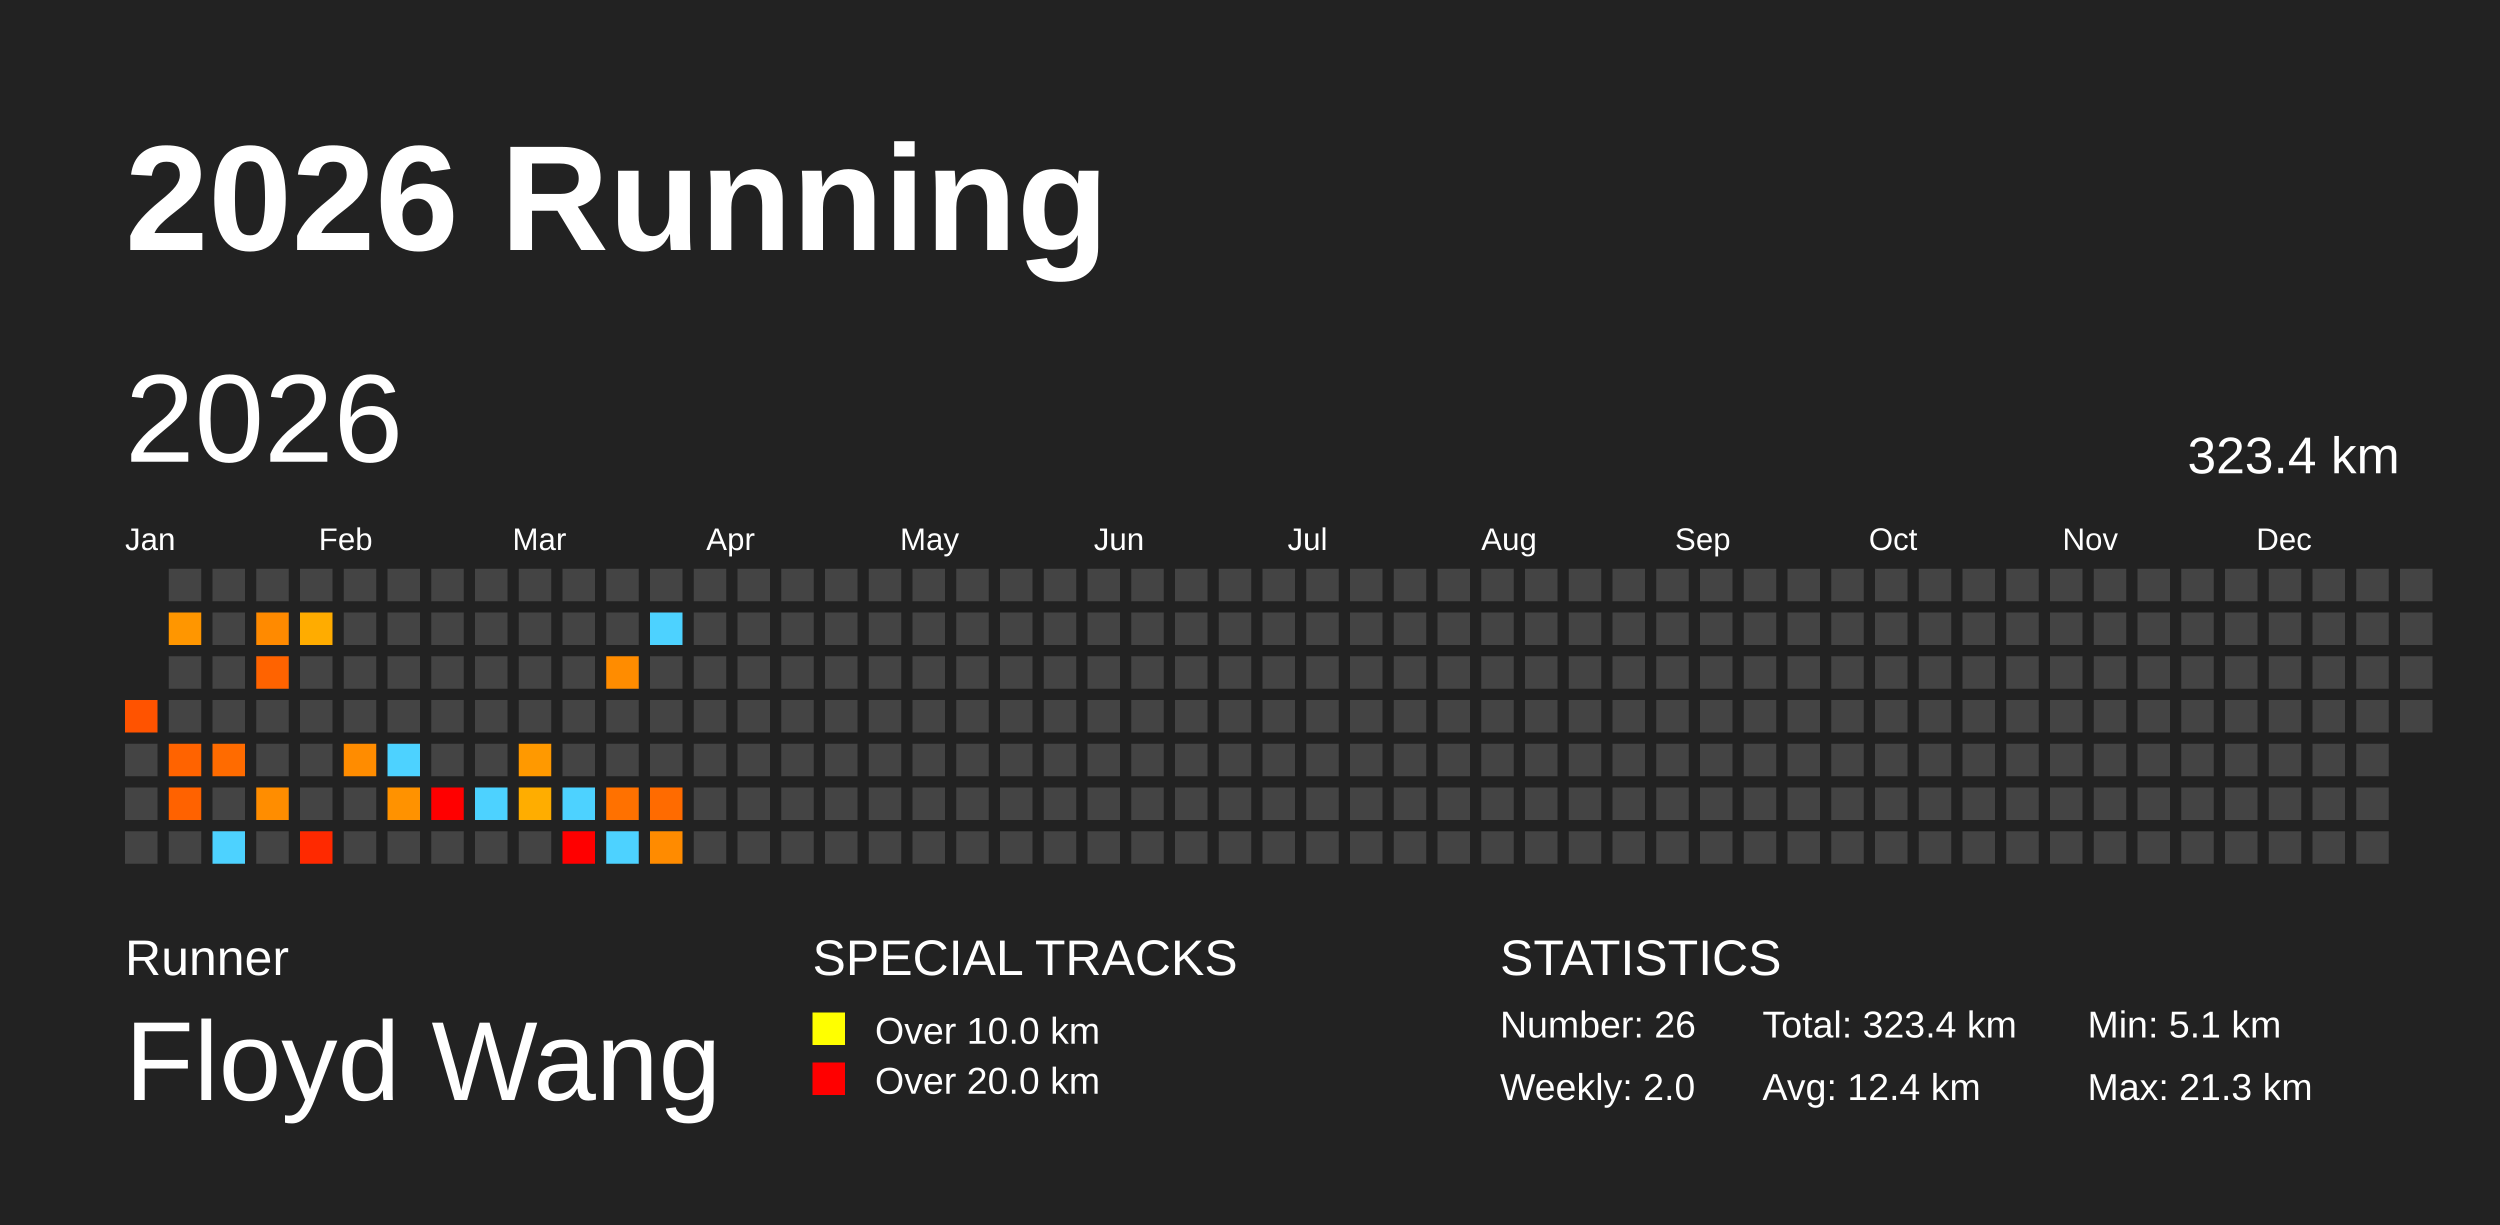
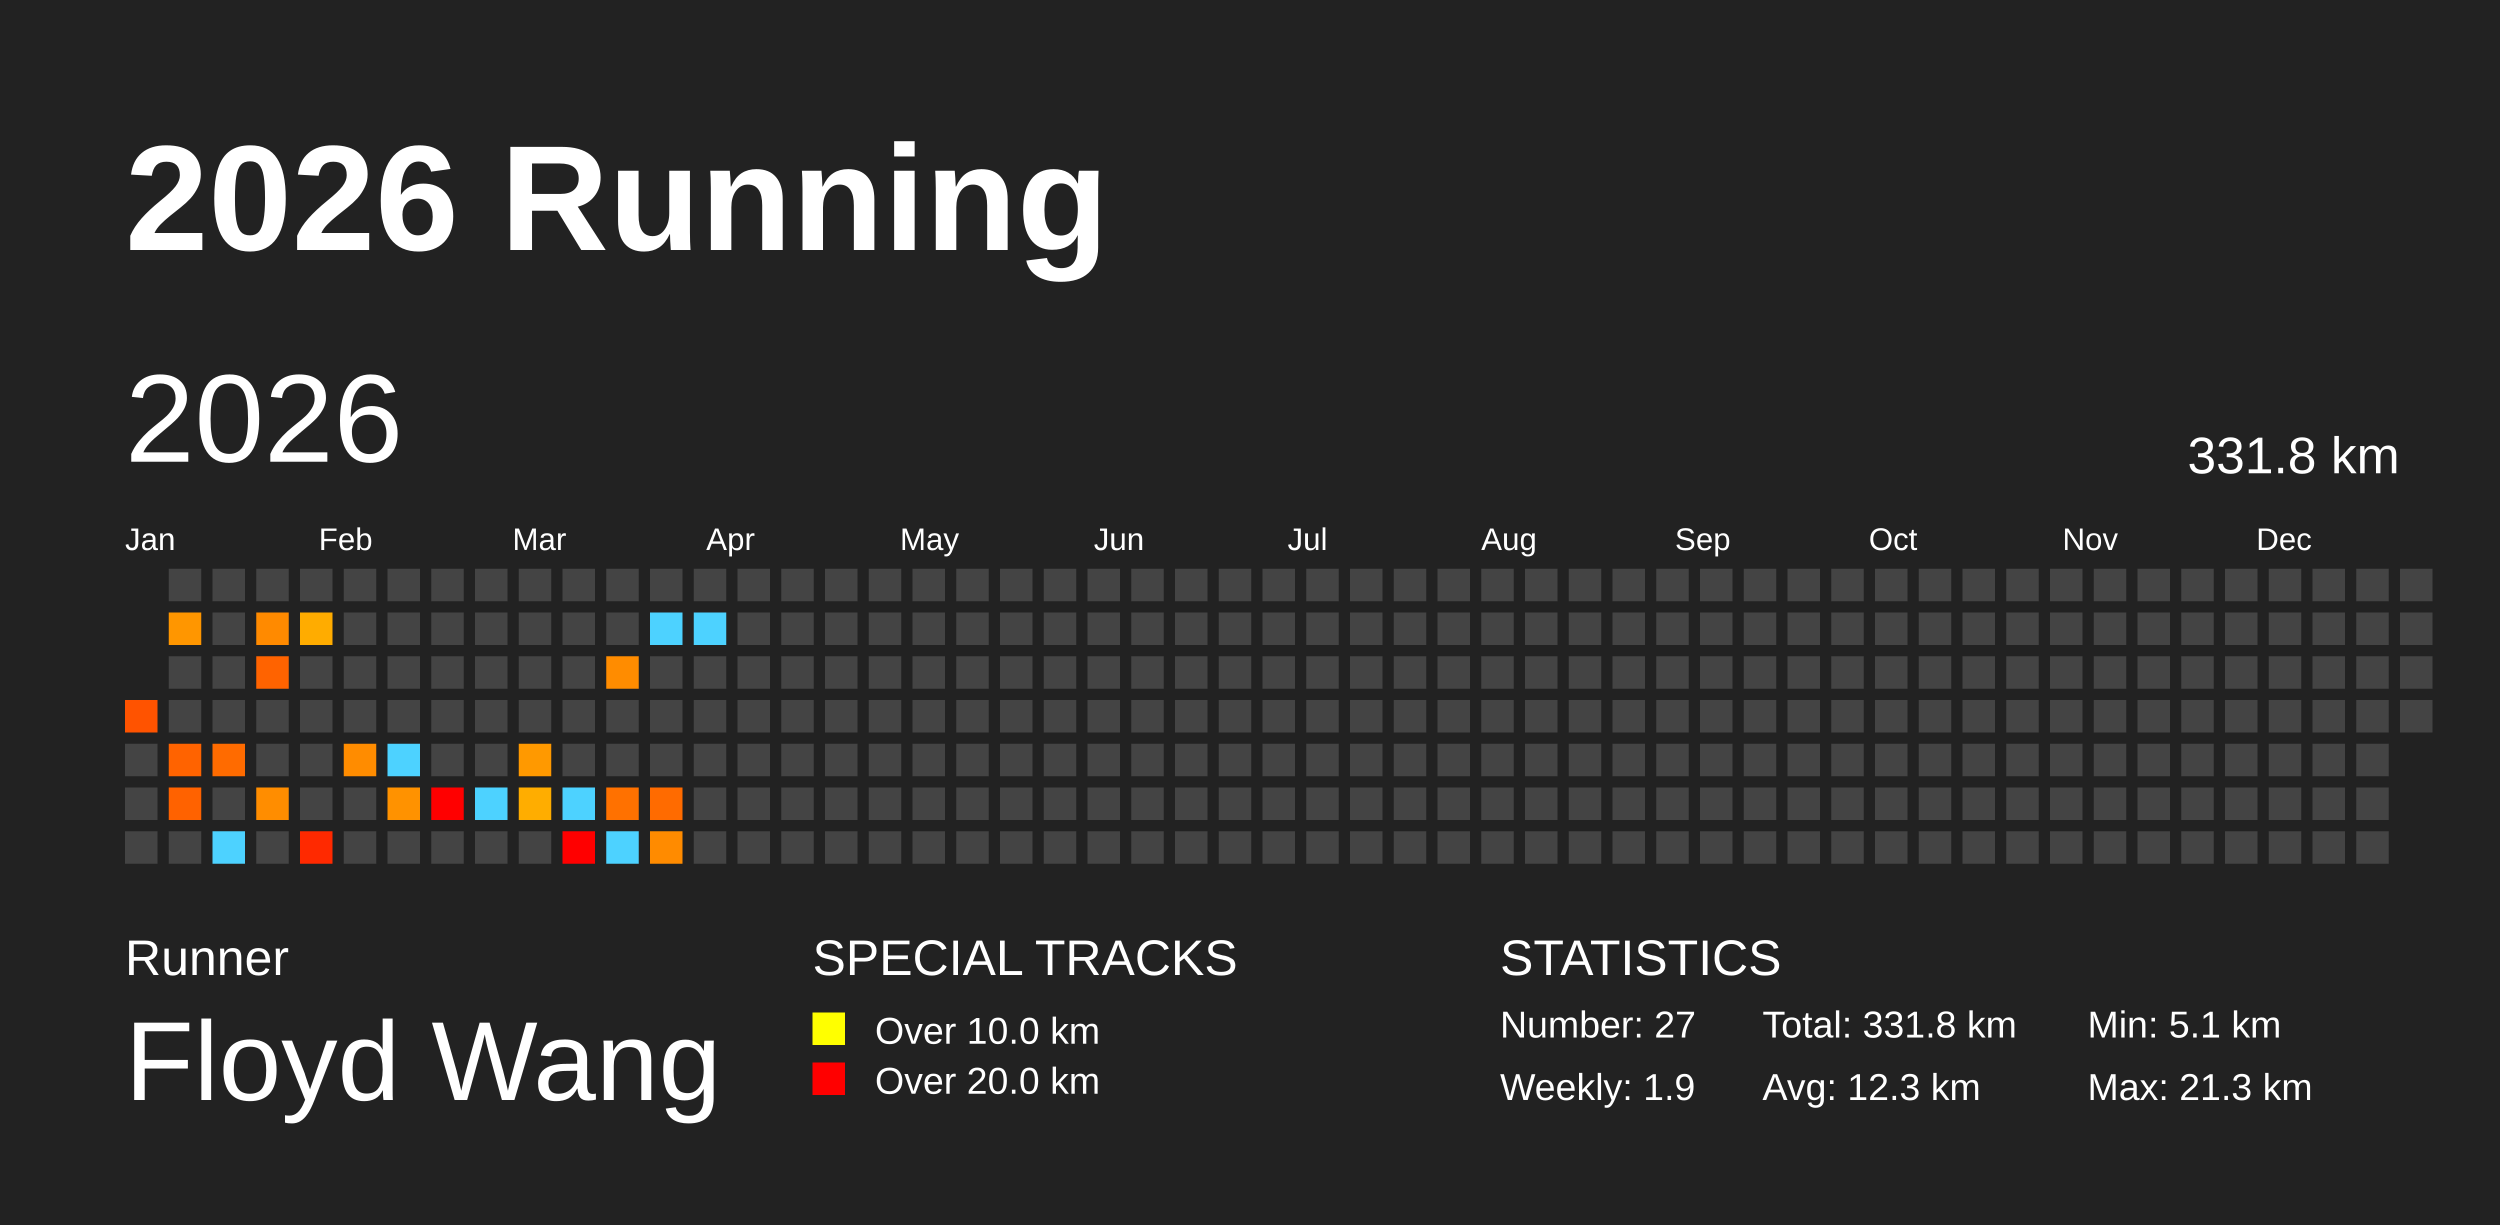
<svg xmlns="http://www.w3.org/2000/svg" baseProfile="full" height="98mm" version="1.1" viewBox="0,0,200,98" width="200mm">
  <defs />
  <rect fill="#222222" height="98" width="200" x="0" y="0" />
  <text fill="#FFFFFF" style="font-size:12px; font-family:Arial; font-weight:bold;" x="10" y="20">2026 Running</text>
  <text fill="#FFFFFF" style="font-size:4px; font-family:Arial" x="10" y="78">Runner</text>
  <text fill="#FFFFFF" style="font-size:9px; font-family:Arial" x="10" y="88">Floyd Wang</text>
  <text fill="#FFFFFF" style="font-size:4px; font-family:Arial" x="65" y="78">SPECIAL TRACKS</text>
  <rect fill="yellow" height="2.6" width="2.6" x="65" y="81" />
  <text fill="#FFFFFF" style="font-size:3px; font-family:Arial" x="70" y="83.5">Over 10.0 km</text>
  <rect fill="red" height="2.6" width="2.6" x="65" y="85" />
  <text fill="#FFFFFF" style="font-size:3px; font-family:Arial" x="70" y="87.5">Over 20.0 km</text>
  <text fill="#FFFFFF" style="font-size:4px; font-family:Arial" x="120" y="78">STATISTICS</text>
-   <text fill="#FFFFFF" style="font-size:3px; font-family:Arial" x="120" y="83">Number: 26</text>
-   <text fill="#FFFFFF" style="font-size:3px; font-family:Arial" x="120" y="88">Weekly: 2.0</text>
-   <text fill="#FFFFFF" style="font-size:3px; font-family:Arial" x="141" y="83">Total: 323.4 km</text>
-   <text fill="#FFFFFF" style="font-size:3px; font-family:Arial" x="141" y="88">Avg: 12.4 km</text>
+   <text fill="#FFFFFF" style="font-size:3px; font-family:Arial" x="120" y="83">Number: 27</text>
+   <text fill="#FFFFFF" style="font-size:3px; font-family:Arial" x="120" y="88">Weekly: 1.9</text>
+   <text fill="#FFFFFF" style="font-size:3px; font-family:Arial" x="141" y="83">Total: 331.8 km</text>
+   <text fill="#FFFFFF" style="font-size:3px; font-family:Arial" x="141" y="88">Avg: 12.3 km</text>
  <text fill="#FFFFFF" style="font-size:3px; font-family:Arial" x="167" y="83">Min: 5.1 km</text>
  <text fill="#FFFFFF" style="font-size:3px; font-family:Arial" x="167" y="88">Max: 21.3 km</text>
  <text dominant-baseline="hanging" fill="#FFFFFF" style="font-size:10.0px; font-family:Arial;" x="10" y="30">2026</text>
-   <text dominant-baseline="hanging" fill="#FFFFFF" style="font-size:4.125px; font-family:Arial;" x="175" y="35">323.4 km</text>
+   <text dominant-baseline="hanging" fill="#FFFFFF" style="font-size:4.125px; font-family:Arial;" x="175" y="35">331.8 km</text>
  <text fill="#FFFFFF" style="font-size:2.5px; font-family:Arial" x="10.0" y="44">Jan</text>
  <text fill="#FFFFFF" style="font-size:2.5px; font-family:Arial" x="25.5" y="44">Feb</text>
  <text fill="#FFFFFF" style="font-size:2.5px; font-family:Arial" x="41.0" y="44">Mar</text>
  <text fill="#FFFFFF" style="font-size:2.5px; font-family:Arial" x="56.5" y="44">Apr</text>
  <text fill="#FFFFFF" style="font-size:2.5px; font-family:Arial" x="72.0" y="44">May</text>
  <text fill="#FFFFFF" style="font-size:2.5px; font-family:Arial" x="87.5" y="44">Jun</text>
  <text fill="#FFFFFF" style="font-size:2.5px; font-family:Arial" x="103.0" y="44">Jul</text>
  <text fill="#FFFFFF" style="font-size:2.5px; font-family:Arial" x="118.5" y="44">Aug</text>
  <text fill="#FFFFFF" style="font-size:2.5px; font-family:Arial" x="134.0" y="44">Sep</text>
  <text fill="#FFFFFF" style="font-size:2.5px; font-family:Arial" x="149.5" y="44">Oct</text>
  <text fill="#FFFFFF" style="font-size:2.5px; font-family:Arial" x="165.0" y="44">Nov</text>
  <text fill="#FFFFFF" style="font-size:2.5px; font-family:Arial" x="180.5" y="44">Dec</text>
  <rect fill="#ff5300" height="2.6" width="2.6" x="10.0" y="56.0" />
  <rect fill="#444444" height="2.6" width="2.6" x="10.0" y="59.5" />
  <rect fill="#444444" height="2.6" width="2.6" x="10.0" y="63.0" />
  <rect fill="#444444" height="2.6" width="2.6" x="10.0" y="66.5" />
  <rect fill="#444444" height="2.6" width="2.6" x="13.5" y="45.5" />
  <rect fill="#ff9600" height="2.6" width="2.6" x="13.5" y="49.0" />
  <rect fill="#444444" height="2.6" width="2.6" x="13.5" y="52.5" />
  <rect fill="#444444" height="2.6" width="2.6" x="13.5" y="56.0" />
  <rect fill="#ff6300" height="2.6" width="2.6" x="13.5" y="59.5" />
  <rect fill="#ff6200" height="2.6" width="2.6" x="13.5" y="63.0" />
  <rect fill="#444444" height="2.6" width="2.6" x="13.5" y="66.5" />
  <rect fill="#444444" height="2.6" width="2.6" x="17.0" y="45.5" />
  <rect fill="#444444" height="2.6" width="2.6" x="17.0" y="49.0" />
  <rect fill="#444444" height="2.6" width="2.6" x="17.0" y="52.5" />
  <rect fill="#444444" height="2.6" width="2.6" x="17.0" y="56.0" />
  <rect fill="#ff6b00" height="2.6" width="2.6" x="17.0" y="59.5" />
  <rect fill="#444444" height="2.6" width="2.6" x="17.0" y="63.0" />
  <rect fill="#4dd2ff" height="2.6" width="2.6" x="17.0" y="66.5" />
  <rect fill="#444444" height="2.6" width="2.6" x="20.5" y="45.5" />
  <rect fill="#ff8a00" height="2.6" width="2.6" x="20.5" y="49.0" />
  <rect fill="#ff6300" height="2.6" width="2.6" x="20.5" y="52.5" />
  <rect fill="#444444" height="2.6" width="2.6" x="20.5" y="56.0" />
  <rect fill="#444444" height="2.6" width="2.6" x="20.5" y="59.5" />
  <rect fill="#ff8d00" height="2.6" width="2.6" x="20.5" y="63.0" />
  <rect fill="#444444" height="2.6" width="2.6" x="20.5" y="66.5" />
  <rect fill="#444444" height="2.6" width="2.6" x="24.0" y="45.5" />
  <rect fill="#ffac00" height="2.6" width="2.6" x="24.0" y="49.0" />
  <rect fill="#444444" height="2.6" width="2.6" x="24.0" y="52.5" />
  <rect fill="#444444" height="2.6" width="2.6" x="24.0" y="56.0" />
  <rect fill="#444444" height="2.6" width="2.6" x="24.0" y="59.5" />
  <rect fill="#444444" height="2.6" width="2.6" x="24.0" y="63.0" />
  <rect fill="#ff2900" height="2.6" width="2.6" x="24.0" y="66.5" />
  <rect fill="#444444" height="2.6" width="2.6" x="27.5" y="45.5" />
  <rect fill="#444444" height="2.6" width="2.6" x="27.5" y="49.0" />
  <rect fill="#444444" height="2.6" width="2.6" x="27.5" y="52.5" />
  <rect fill="#444444" height="2.6" width="2.6" x="27.5" y="56.0" />
  <rect fill="#ff8c00" height="2.6" width="2.6" x="27.5" y="59.5" />
  <rect fill="#444444" height="2.6" width="2.6" x="27.5" y="63.0" />
  <rect fill="#444444" height="2.6" width="2.6" x="27.5" y="66.5" />
  <rect fill="#444444" height="2.6" width="2.6" x="31.0" y="45.5" />
  <rect fill="#444444" height="2.6" width="2.6" x="31.0" y="49.0" />
  <rect fill="#444444" height="2.6" width="2.6" x="31.0" y="52.5" />
  <rect fill="#444444" height="2.6" width="2.6" x="31.0" y="56.0" />
  <rect fill="#4dd2ff" height="2.6" width="2.6" x="31.0" y="59.5" />
  <rect fill="#ff9200" height="2.6" width="2.6" x="31.0" y="63.0" />
  <rect fill="#444444" height="2.6" width="2.6" x="31.0" y="66.5" />
  <rect fill="#444444" height="2.6" width="2.6" x="34.5" y="45.5" />
  <rect fill="#444444" height="2.6" width="2.6" x="34.5" y="49.0" />
  <rect fill="#444444" height="2.6" width="2.6" x="34.5" y="52.5" />
  <rect fill="#444444" height="2.6" width="2.6" x="34.5" y="56.0" />
  <rect fill="#444444" height="2.6" width="2.6" x="34.5" y="59.5" />
  <rect fill="red" height="2.6" width="2.6" x="34.5" y="63.0" />
  <rect fill="#444444" height="2.6" width="2.6" x="34.5" y="66.5" />
  <rect fill="#444444" height="2.6" width="2.6" x="38.0" y="45.5" />
  <rect fill="#444444" height="2.6" width="2.6" x="38.0" y="49.0" />
  <rect fill="#444444" height="2.6" width="2.6" x="38.0" y="52.5" />
  <rect fill="#444444" height="2.6" width="2.6" x="38.0" y="56.0" />
  <rect fill="#444444" height="2.6" width="2.6" x="38.0" y="59.5" />
  <rect fill="#4dd2ff" height="2.6" width="2.6" x="38.0" y="63.0" />
  <rect fill="#444444" height="2.6" width="2.6" x="38.0" y="66.5" />
  <rect fill="#444444" height="2.6" width="2.6" x="41.5" y="45.5" />
  <rect fill="#444444" height="2.6" width="2.6" x="41.5" y="49.0" />
  <rect fill="#444444" height="2.6" width="2.6" x="41.5" y="52.5" />
  <rect fill="#444444" height="2.6" width="2.6" x="41.5" y="56.0" />
  <rect fill="#ff9900" height="2.6" width="2.6" x="41.5" y="59.5" />
  <rect fill="#ffad00" height="2.6" width="2.6" x="41.5" y="63.0" />
  <rect fill="#444444" height="2.6" width="2.6" x="41.5" y="66.5" />
  <rect fill="#444444" height="2.6" width="2.6" x="45.0" y="45.5" />
  <rect fill="#444444" height="2.6" width="2.6" x="45.0" y="49.0" />
  <rect fill="#444444" height="2.6" width="2.6" x="45.0" y="52.5" />
  <rect fill="#444444" height="2.6" width="2.6" x="45.0" y="56.0" />
  <rect fill="#444444" height="2.6" width="2.6" x="45.0" y="59.5" />
  <rect fill="#4dd2ff" height="2.6" width="2.6" x="45.0" y="63.0" />
  <rect fill="red" height="2.6" width="2.6" x="45.0" y="66.5" />
  <rect fill="#444444" height="2.6" width="2.6" x="48.5" y="45.5" />
  <rect fill="#444444" height="2.6" width="2.6" x="48.5" y="49.0" />
  <rect fill="#ff8c00" height="2.6" width="2.6" x="48.5" y="52.5" />
  <rect fill="#444444" height="2.6" width="2.6" x="48.5" y="56.0" />
  <rect fill="#444444" height="2.6" width="2.6" x="48.5" y="59.5" />
  <rect fill="#ff7100" height="2.6" width="2.6" x="48.5" y="63.0" />
  <rect fill="#4dd2ff" height="2.6" width="2.6" x="48.5" y="66.5" />
  <rect fill="#444444" height="2.6" width="2.6" x="52.0" y="45.5" />
  <rect fill="#4dd2ff" height="2.6" width="2.6" x="52.0" y="49.0" />
  <rect fill="#444444" height="2.6" width="2.6" x="52.0" y="52.5" />
  <rect fill="#444444" height="2.6" width="2.6" x="52.0" y="56.0" />
  <rect fill="#444444" height="2.6" width="2.6" x="52.0" y="59.5" />
  <rect fill="#ff6b00" height="2.6" width="2.6" x="52.0" y="63.0" />
  <rect fill="#ff8b00" height="2.6" width="2.6" x="52.0" y="66.5" />
  <rect fill="#444444" height="2.6" width="2.6" x="55.5" y="45.5" />
-   <rect fill="#444444" height="2.6" width="2.6" x="55.5" y="49.0" />
+   <rect fill="#4dd2ff" height="2.6" width="2.6" x="55.5" y="49.0" />
  <rect fill="#444444" height="2.6" width="2.6" x="55.5" y="52.5" />
  <rect fill="#444444" height="2.6" width="2.6" x="55.5" y="56.0" />
  <rect fill="#444444" height="2.6" width="2.6" x="55.5" y="59.5" />
  <rect fill="#444444" height="2.6" width="2.6" x="55.5" y="63.0" />
  <rect fill="#444444" height="2.6" width="2.6" x="55.5" y="66.5" />
  <rect fill="#444444" height="2.6" width="2.6" x="59.0" y="45.5" />
  <rect fill="#444444" height="2.6" width="2.6" x="59.0" y="49.0" />
  <rect fill="#444444" height="2.6" width="2.6" x="59.0" y="52.5" />
  <rect fill="#444444" height="2.6" width="2.6" x="59.0" y="56.0" />
  <rect fill="#444444" height="2.6" width="2.6" x="59.0" y="59.5" />
  <rect fill="#444444" height="2.6" width="2.6" x="59.0" y="63.0" />
  <rect fill="#444444" height="2.6" width="2.6" x="59.0" y="66.5" />
  <rect fill="#444444" height="2.6" width="2.6" x="62.5" y="45.5" />
  <rect fill="#444444" height="2.6" width="2.6" x="62.5" y="49.0" />
  <rect fill="#444444" height="2.6" width="2.6" x="62.5" y="52.5" />
  <rect fill="#444444" height="2.6" width="2.6" x="62.5" y="56.0" />
  <rect fill="#444444" height="2.6" width="2.6" x="62.5" y="59.5" />
  <rect fill="#444444" height="2.6" width="2.6" x="62.5" y="63.0" />
  <rect fill="#444444" height="2.6" width="2.6" x="62.5" y="66.5" />
  <rect fill="#444444" height="2.6" width="2.6" x="66.0" y="45.5" />
  <rect fill="#444444" height="2.6" width="2.6" x="66.0" y="49.0" />
  <rect fill="#444444" height="2.6" width="2.6" x="66.0" y="52.5" />
  <rect fill="#444444" height="2.6" width="2.6" x="66.0" y="56.0" />
  <rect fill="#444444" height="2.6" width="2.6" x="66.0" y="59.5" />
  <rect fill="#444444" height="2.6" width="2.6" x="66.0" y="63.0" />
  <rect fill="#444444" height="2.6" width="2.6" x="66.0" y="66.5" />
  <rect fill="#444444" height="2.6" width="2.6" x="69.5" y="45.5" />
  <rect fill="#444444" height="2.6" width="2.6" x="69.5" y="49.0" />
  <rect fill="#444444" height="2.6" width="2.6" x="69.5" y="52.5" />
  <rect fill="#444444" height="2.6" width="2.6" x="69.5" y="56.0" />
  <rect fill="#444444" height="2.6" width="2.6" x="69.5" y="59.5" />
  <rect fill="#444444" height="2.6" width="2.6" x="69.5" y="63.0" />
  <rect fill="#444444" height="2.6" width="2.6" x="69.5" y="66.5" />
  <rect fill="#444444" height="2.6" width="2.6" x="73.0" y="45.5" />
  <rect fill="#444444" height="2.6" width="2.6" x="73.0" y="49.0" />
  <rect fill="#444444" height="2.6" width="2.6" x="73.0" y="52.5" />
  <rect fill="#444444" height="2.6" width="2.6" x="73.0" y="56.0" />
  <rect fill="#444444" height="2.6" width="2.6" x="73.0" y="59.5" />
  <rect fill="#444444" height="2.6" width="2.6" x="73.0" y="63.0" />
  <rect fill="#444444" height="2.6" width="2.6" x="73.0" y="66.5" />
  <rect fill="#444444" height="2.6" width="2.6" x="76.5" y="45.5" />
  <rect fill="#444444" height="2.6" width="2.6" x="76.5" y="49.0" />
  <rect fill="#444444" height="2.6" width="2.6" x="76.5" y="52.5" />
  <rect fill="#444444" height="2.6" width="2.6" x="76.5" y="56.0" />
  <rect fill="#444444" height="2.6" width="2.6" x="76.5" y="59.5" />
  <rect fill="#444444" height="2.6" width="2.6" x="76.5" y="63.0" />
  <rect fill="#444444" height="2.6" width="2.6" x="76.5" y="66.5" />
  <rect fill="#444444" height="2.6" width="2.6" x="80.0" y="45.5" />
  <rect fill="#444444" height="2.6" width="2.6" x="80.0" y="49.0" />
  <rect fill="#444444" height="2.6" width="2.6" x="80.0" y="52.5" />
  <rect fill="#444444" height="2.6" width="2.6" x="80.0" y="56.0" />
  <rect fill="#444444" height="2.6" width="2.6" x="80.0" y="59.5" />
  <rect fill="#444444" height="2.6" width="2.6" x="80.0" y="63.0" />
  <rect fill="#444444" height="2.6" width="2.6" x="80.0" y="66.5" />
  <rect fill="#444444" height="2.6" width="2.6" x="83.5" y="45.5" />
  <rect fill="#444444" height="2.6" width="2.6" x="83.5" y="49.0" />
  <rect fill="#444444" height="2.6" width="2.6" x="83.5" y="52.5" />
  <rect fill="#444444" height="2.6" width="2.6" x="83.5" y="56.0" />
  <rect fill="#444444" height="2.6" width="2.6" x="83.5" y="59.5" />
  <rect fill="#444444" height="2.6" width="2.6" x="83.5" y="63.0" />
  <rect fill="#444444" height="2.6" width="2.6" x="83.5" y="66.5" />
  <rect fill="#444444" height="2.6" width="2.6" x="87.0" y="45.5" />
  <rect fill="#444444" height="2.6" width="2.6" x="87.0" y="49.0" />
  <rect fill="#444444" height="2.6" width="2.6" x="87.0" y="52.5" />
  <rect fill="#444444" height="2.6" width="2.6" x="87.0" y="56.0" />
  <rect fill="#444444" height="2.6" width="2.6" x="87.0" y="59.5" />
  <rect fill="#444444" height="2.6" width="2.6" x="87.0" y="63.0" />
  <rect fill="#444444" height="2.6" width="2.6" x="87.0" y="66.5" />
  <rect fill="#444444" height="2.6" width="2.6" x="90.5" y="45.5" />
  <rect fill="#444444" height="2.6" width="2.6" x="90.5" y="49.0" />
  <rect fill="#444444" height="2.6" width="2.6" x="90.5" y="52.5" />
  <rect fill="#444444" height="2.6" width="2.6" x="90.5" y="56.0" />
  <rect fill="#444444" height="2.6" width="2.6" x="90.5" y="59.5" />
  <rect fill="#444444" height="2.6" width="2.6" x="90.5" y="63.0" />
  <rect fill="#444444" height="2.6" width="2.6" x="90.5" y="66.5" />
  <rect fill="#444444" height="2.6" width="2.6" x="94.0" y="45.5" />
  <rect fill="#444444" height="2.6" width="2.6" x="94.0" y="49.0" />
  <rect fill="#444444" height="2.6" width="2.6" x="94.0" y="52.5" />
  <rect fill="#444444" height="2.6" width="2.6" x="94.0" y="56.0" />
  <rect fill="#444444" height="2.6" width="2.6" x="94.0" y="59.5" />
  <rect fill="#444444" height="2.6" width="2.6" x="94.0" y="63.0" />
  <rect fill="#444444" height="2.6" width="2.6" x="94.0" y="66.5" />
  <rect fill="#444444" height="2.6" width="2.6" x="97.5" y="45.5" />
  <rect fill="#444444" height="2.6" width="2.6" x="97.5" y="49.0" />
  <rect fill="#444444" height="2.6" width="2.6" x="97.5" y="52.5" />
  <rect fill="#444444" height="2.6" width="2.6" x="97.5" y="56.0" />
  <rect fill="#444444" height="2.6" width="2.6" x="97.5" y="59.5" />
  <rect fill="#444444" height="2.6" width="2.6" x="97.5" y="63.0" />
  <rect fill="#444444" height="2.6" width="2.6" x="97.5" y="66.5" />
  <rect fill="#444444" height="2.6" width="2.6" x="101.0" y="45.5" />
  <rect fill="#444444" height="2.6" width="2.6" x="101.0" y="49.0" />
  <rect fill="#444444" height="2.6" width="2.6" x="101.0" y="52.5" />
  <rect fill="#444444" height="2.6" width="2.6" x="101.0" y="56.0" />
  <rect fill="#444444" height="2.6" width="2.6" x="101.0" y="59.5" />
  <rect fill="#444444" height="2.6" width="2.6" x="101.0" y="63.0" />
  <rect fill="#444444" height="2.6" width="2.6" x="101.0" y="66.5" />
  <rect fill="#444444" height="2.6" width="2.6" x="104.5" y="45.5" />
  <rect fill="#444444" height="2.6" width="2.6" x="104.5" y="49.0" />
  <rect fill="#444444" height="2.6" width="2.6" x="104.5" y="52.5" />
  <rect fill="#444444" height="2.6" width="2.6" x="104.5" y="56.0" />
  <rect fill="#444444" height="2.6" width="2.6" x="104.5" y="59.5" />
  <rect fill="#444444" height="2.6" width="2.6" x="104.5" y="63.0" />
  <rect fill="#444444" height="2.6" width="2.6" x="104.5" y="66.5" />
  <rect fill="#444444" height="2.6" width="2.6" x="108.0" y="45.5" />
  <rect fill="#444444" height="2.6" width="2.6" x="108.0" y="49.0" />
  <rect fill="#444444" height="2.6" width="2.6" x="108.0" y="52.5" />
  <rect fill="#444444" height="2.6" width="2.6" x="108.0" y="56.0" />
  <rect fill="#444444" height="2.6" width="2.6" x="108.0" y="59.5" />
  <rect fill="#444444" height="2.6" width="2.6" x="108.0" y="63.0" />
  <rect fill="#444444" height="2.6" width="2.6" x="108.0" y="66.5" />
  <rect fill="#444444" height="2.6" width="2.6" x="111.5" y="45.5" />
  <rect fill="#444444" height="2.6" width="2.6" x="111.5" y="49.0" />
  <rect fill="#444444" height="2.6" width="2.6" x="111.5" y="52.5" />
  <rect fill="#444444" height="2.6" width="2.6" x="111.5" y="56.0" />
  <rect fill="#444444" height="2.6" width="2.6" x="111.5" y="59.5" />
  <rect fill="#444444" height="2.6" width="2.6" x="111.5" y="63.0" />
  <rect fill="#444444" height="2.6" width="2.6" x="111.5" y="66.5" />
  <rect fill="#444444" height="2.6" width="2.6" x="115.0" y="45.5" />
  <rect fill="#444444" height="2.6" width="2.6" x="115.0" y="49.0" />
  <rect fill="#444444" height="2.6" width="2.6" x="115.0" y="52.5" />
  <rect fill="#444444" height="2.6" width="2.6" x="115.0" y="56.0" />
  <rect fill="#444444" height="2.6" width="2.6" x="115.0" y="59.5" />
  <rect fill="#444444" height="2.6" width="2.6" x="115.0" y="63.0" />
  <rect fill="#444444" height="2.6" width="2.6" x="115.0" y="66.5" />
  <rect fill="#444444" height="2.6" width="2.6" x="118.5" y="45.5" />
  <rect fill="#444444" height="2.6" width="2.6" x="118.5" y="49.0" />
  <rect fill="#444444" height="2.6" width="2.6" x="118.5" y="52.5" />
  <rect fill="#444444" height="2.6" width="2.6" x="118.5" y="56.0" />
  <rect fill="#444444" height="2.6" width="2.6" x="118.5" y="59.5" />
  <rect fill="#444444" height="2.6" width="2.6" x="118.5" y="63.0" />
  <rect fill="#444444" height="2.6" width="2.6" x="118.5" y="66.5" />
  <rect fill="#444444" height="2.6" width="2.6" x="122.0" y="45.5" />
  <rect fill="#444444" height="2.6" width="2.6" x="122.0" y="49.0" />
  <rect fill="#444444" height="2.6" width="2.6" x="122.0" y="52.5" />
  <rect fill="#444444" height="2.6" width="2.6" x="122.0" y="56.0" />
  <rect fill="#444444" height="2.6" width="2.6" x="122.0" y="59.5" />
  <rect fill="#444444" height="2.6" width="2.6" x="122.0" y="63.0" />
  <rect fill="#444444" height="2.6" width="2.6" x="122.0" y="66.5" />
  <rect fill="#444444" height="2.6" width="2.6" x="125.5" y="45.5" />
  <rect fill="#444444" height="2.6" width="2.6" x="125.5" y="49.0" />
  <rect fill="#444444" height="2.6" width="2.6" x="125.5" y="52.5" />
  <rect fill="#444444" height="2.6" width="2.6" x="125.5" y="56.0" />
  <rect fill="#444444" height="2.6" width="2.6" x="125.5" y="59.5" />
  <rect fill="#444444" height="2.6" width="2.6" x="125.5" y="63.0" />
  <rect fill="#444444" height="2.6" width="2.6" x="125.5" y="66.5" />
  <rect fill="#444444" height="2.6" width="2.6" x="129.0" y="45.5" />
  <rect fill="#444444" height="2.6" width="2.6" x="129.0" y="49.0" />
  <rect fill="#444444" height="2.6" width="2.6" x="129.0" y="52.5" />
  <rect fill="#444444" height="2.6" width="2.6" x="129.0" y="56.0" />
  <rect fill="#444444" height="2.6" width="2.6" x="129.0" y="59.5" />
  <rect fill="#444444" height="2.6" width="2.6" x="129.0" y="63.0" />
  <rect fill="#444444" height="2.6" width="2.6" x="129.0" y="66.5" />
  <rect fill="#444444" height="2.6" width="2.6" x="132.5" y="45.5" />
  <rect fill="#444444" height="2.6" width="2.6" x="132.5" y="49.0" />
  <rect fill="#444444" height="2.6" width="2.6" x="132.5" y="52.5" />
  <rect fill="#444444" height="2.6" width="2.6" x="132.5" y="56.0" />
  <rect fill="#444444" height="2.6" width="2.6" x="132.5" y="59.5" />
  <rect fill="#444444" height="2.6" width="2.6" x="132.5" y="63.0" />
  <rect fill="#444444" height="2.6" width="2.6" x="132.5" y="66.5" />
  <rect fill="#444444" height="2.6" width="2.6" x="136.0" y="45.5" />
  <rect fill="#444444" height="2.6" width="2.6" x="136.0" y="49.0" />
  <rect fill="#444444" height="2.6" width="2.6" x="136.0" y="52.5" />
  <rect fill="#444444" height="2.6" width="2.6" x="136.0" y="56.0" />
  <rect fill="#444444" height="2.6" width="2.6" x="136.0" y="59.5" />
  <rect fill="#444444" height="2.6" width="2.6" x="136.0" y="63.0" />
  <rect fill="#444444" height="2.6" width="2.6" x="136.0" y="66.5" />
  <rect fill="#444444" height="2.6" width="2.6" x="139.5" y="45.5" />
  <rect fill="#444444" height="2.6" width="2.6" x="139.5" y="49.0" />
  <rect fill="#444444" height="2.6" width="2.6" x="139.5" y="52.5" />
  <rect fill="#444444" height="2.6" width="2.6" x="139.5" y="56.0" />
  <rect fill="#444444" height="2.6" width="2.6" x="139.5" y="59.5" />
  <rect fill="#444444" height="2.6" width="2.6" x="139.5" y="63.0" />
  <rect fill="#444444" height="2.6" width="2.6" x="139.5" y="66.5" />
  <rect fill="#444444" height="2.6" width="2.6" x="143.0" y="45.5" />
  <rect fill="#444444" height="2.6" width="2.6" x="143.0" y="49.0" />
  <rect fill="#444444" height="2.6" width="2.6" x="143.0" y="52.5" />
  <rect fill="#444444" height="2.6" width="2.6" x="143.0" y="56.0" />
  <rect fill="#444444" height="2.6" width="2.6" x="143.0" y="59.5" />
  <rect fill="#444444" height="2.6" width="2.6" x="143.0" y="63.0" />
  <rect fill="#444444" height="2.6" width="2.6" x="143.0" y="66.5" />
  <rect fill="#444444" height="2.6" width="2.6" x="146.5" y="45.5" />
  <rect fill="#444444" height="2.6" width="2.6" x="146.5" y="49.0" />
  <rect fill="#444444" height="2.6" width="2.6" x="146.5" y="52.5" />
  <rect fill="#444444" height="2.6" width="2.6" x="146.5" y="56.0" />
  <rect fill="#444444" height="2.6" width="2.6" x="146.5" y="59.5" />
  <rect fill="#444444" height="2.6" width="2.6" x="146.5" y="63.0" />
  <rect fill="#444444" height="2.6" width="2.6" x="146.5" y="66.5" />
  <rect fill="#444444" height="2.6" width="2.6" x="150.0" y="45.5" />
  <rect fill="#444444" height="2.6" width="2.6" x="150.0" y="49.0" />
  <rect fill="#444444" height="2.6" width="2.6" x="150.0" y="52.5" />
  <rect fill="#444444" height="2.6" width="2.6" x="150.0" y="56.0" />
  <rect fill="#444444" height="2.6" width="2.6" x="150.0" y="59.5" />
  <rect fill="#444444" height="2.6" width="2.6" x="150.0" y="63.0" />
  <rect fill="#444444" height="2.6" width="2.6" x="150.0" y="66.5" />
  <rect fill="#444444" height="2.6" width="2.6" x="153.5" y="45.5" />
  <rect fill="#444444" height="2.6" width="2.6" x="153.5" y="49.0" />
  <rect fill="#444444" height="2.6" width="2.6" x="153.5" y="52.5" />
  <rect fill="#444444" height="2.6" width="2.6" x="153.5" y="56.0" />
  <rect fill="#444444" height="2.6" width="2.6" x="153.5" y="59.5" />
  <rect fill="#444444" height="2.6" width="2.6" x="153.5" y="63.0" />
  <rect fill="#444444" height="2.6" width="2.6" x="153.5" y="66.5" />
  <rect fill="#444444" height="2.6" width="2.6" x="157.0" y="45.5" />
  <rect fill="#444444" height="2.6" width="2.6" x="157.0" y="49.0" />
  <rect fill="#444444" height="2.6" width="2.6" x="157.0" y="52.5" />
  <rect fill="#444444" height="2.6" width="2.6" x="157.0" y="56.0" />
  <rect fill="#444444" height="2.6" width="2.6" x="157.0" y="59.5" />
  <rect fill="#444444" height="2.6" width="2.6" x="157.0" y="63.0" />
  <rect fill="#444444" height="2.6" width="2.6" x="157.0" y="66.5" />
  <rect fill="#444444" height="2.6" width="2.6" x="160.5" y="45.5" />
  <rect fill="#444444" height="2.6" width="2.6" x="160.5" y="49.0" />
  <rect fill="#444444" height="2.6" width="2.6" x="160.5" y="52.5" />
  <rect fill="#444444" height="2.6" width="2.6" x="160.5" y="56.0" />
  <rect fill="#444444" height="2.6" width="2.6" x="160.5" y="59.5" />
  <rect fill="#444444" height="2.6" width="2.6" x="160.5" y="63.0" />
  <rect fill="#444444" height="2.6" width="2.6" x="160.5" y="66.5" />
  <rect fill="#444444" height="2.6" width="2.6" x="164.0" y="45.5" />
  <rect fill="#444444" height="2.6" width="2.6" x="164.0" y="49.0" />
  <rect fill="#444444" height="2.6" width="2.6" x="164.0" y="52.5" />
  <rect fill="#444444" height="2.6" width="2.6" x="164.0" y="56.0" />
  <rect fill="#444444" height="2.6" width="2.6" x="164.0" y="59.5" />
  <rect fill="#444444" height="2.6" width="2.6" x="164.0" y="63.0" />
  <rect fill="#444444" height="2.6" width="2.6" x="164.0" y="66.5" />
  <rect fill="#444444" height="2.6" width="2.6" x="167.5" y="45.5" />
  <rect fill="#444444" height="2.6" width="2.6" x="167.5" y="49.0" />
  <rect fill="#444444" height="2.6" width="2.6" x="167.5" y="52.5" />
  <rect fill="#444444" height="2.6" width="2.6" x="167.5" y="56.0" />
  <rect fill="#444444" height="2.6" width="2.6" x="167.5" y="59.5" />
  <rect fill="#444444" height="2.6" width="2.6" x="167.5" y="63.0" />
  <rect fill="#444444" height="2.6" width="2.6" x="167.5" y="66.5" />
  <rect fill="#444444" height="2.6" width="2.6" x="171.0" y="45.5" />
  <rect fill="#444444" height="2.6" width="2.6" x="171.0" y="49.0" />
  <rect fill="#444444" height="2.6" width="2.6" x="171.0" y="52.5" />
  <rect fill="#444444" height="2.6" width="2.6" x="171.0" y="56.0" />
  <rect fill="#444444" height="2.6" width="2.6" x="171.0" y="59.5" />
  <rect fill="#444444" height="2.6" width="2.6" x="171.0" y="63.0" />
  <rect fill="#444444" height="2.6" width="2.6" x="171.0" y="66.5" />
  <rect fill="#444444" height="2.6" width="2.6" x="174.5" y="45.5" />
  <rect fill="#444444" height="2.6" width="2.6" x="174.5" y="49.0" />
  <rect fill="#444444" height="2.6" width="2.6" x="174.5" y="52.5" />
  <rect fill="#444444" height="2.6" width="2.6" x="174.5" y="56.0" />
  <rect fill="#444444" height="2.6" width="2.6" x="174.5" y="59.5" />
  <rect fill="#444444" height="2.6" width="2.6" x="174.5" y="63.0" />
  <rect fill="#444444" height="2.6" width="2.6" x="174.5" y="66.5" />
  <rect fill="#444444" height="2.6" width="2.6" x="178.0" y="45.5" />
  <rect fill="#444444" height="2.6" width="2.6" x="178.0" y="49.0" />
  <rect fill="#444444" height="2.6" width="2.6" x="178.0" y="52.5" />
  <rect fill="#444444" height="2.6" width="2.6" x="178.0" y="56.0" />
  <rect fill="#444444" height="2.6" width="2.6" x="178.0" y="59.5" />
  <rect fill="#444444" height="2.6" width="2.6" x="178.0" y="63.0" />
  <rect fill="#444444" height="2.6" width="2.6" x="178.0" y="66.5" />
  <rect fill="#444444" height="2.6" width="2.6" x="181.5" y="45.5" />
  <rect fill="#444444" height="2.6" width="2.6" x="181.5" y="49.0" />
  <rect fill="#444444" height="2.6" width="2.6" x="181.5" y="52.5" />
  <rect fill="#444444" height="2.6" width="2.6" x="181.5" y="56.0" />
  <rect fill="#444444" height="2.6" width="2.6" x="181.5" y="59.5" />
  <rect fill="#444444" height="2.6" width="2.6" x="181.5" y="63.0" />
  <rect fill="#444444" height="2.6" width="2.6" x="181.5" y="66.5" />
  <rect fill="#444444" height="2.6" width="2.6" x="185.0" y="45.5" />
  <rect fill="#444444" height="2.6" width="2.6" x="185.0" y="49.0" />
  <rect fill="#444444" height="2.6" width="2.6" x="185.0" y="52.5" />
  <rect fill="#444444" height="2.6" width="2.6" x="185.0" y="56.0" />
  <rect fill="#444444" height="2.6" width="2.6" x="185.0" y="59.5" />
  <rect fill="#444444" height="2.6" width="2.6" x="185.0" y="63.0" />
  <rect fill="#444444" height="2.6" width="2.6" x="185.0" y="66.5" />
  <rect fill="#444444" height="2.6" width="2.6" x="188.5" y="45.5" />
  <rect fill="#444444" height="2.6" width="2.6" x="188.5" y="49.0" />
  <rect fill="#444444" height="2.6" width="2.6" x="188.5" y="52.5" />
  <rect fill="#444444" height="2.6" width="2.6" x="188.5" y="56.0" />
  <rect fill="#444444" height="2.6" width="2.6" x="188.5" y="59.5" />
  <rect fill="#444444" height="2.6" width="2.6" x="188.5" y="63.0" />
  <rect fill="#444444" height="2.6" width="2.6" x="188.5" y="66.5" />
  <rect fill="#444444" height="2.6" width="2.6" x="192.0" y="45.5" />
  <rect fill="#444444" height="2.6" width="2.6" x="192.0" y="49.0" />
  <rect fill="#444444" height="2.6" width="2.6" x="192.0" y="52.5" />
  <rect fill="#444444" height="2.6" width="2.6" x="192.0" y="56.0" />
</svg>
